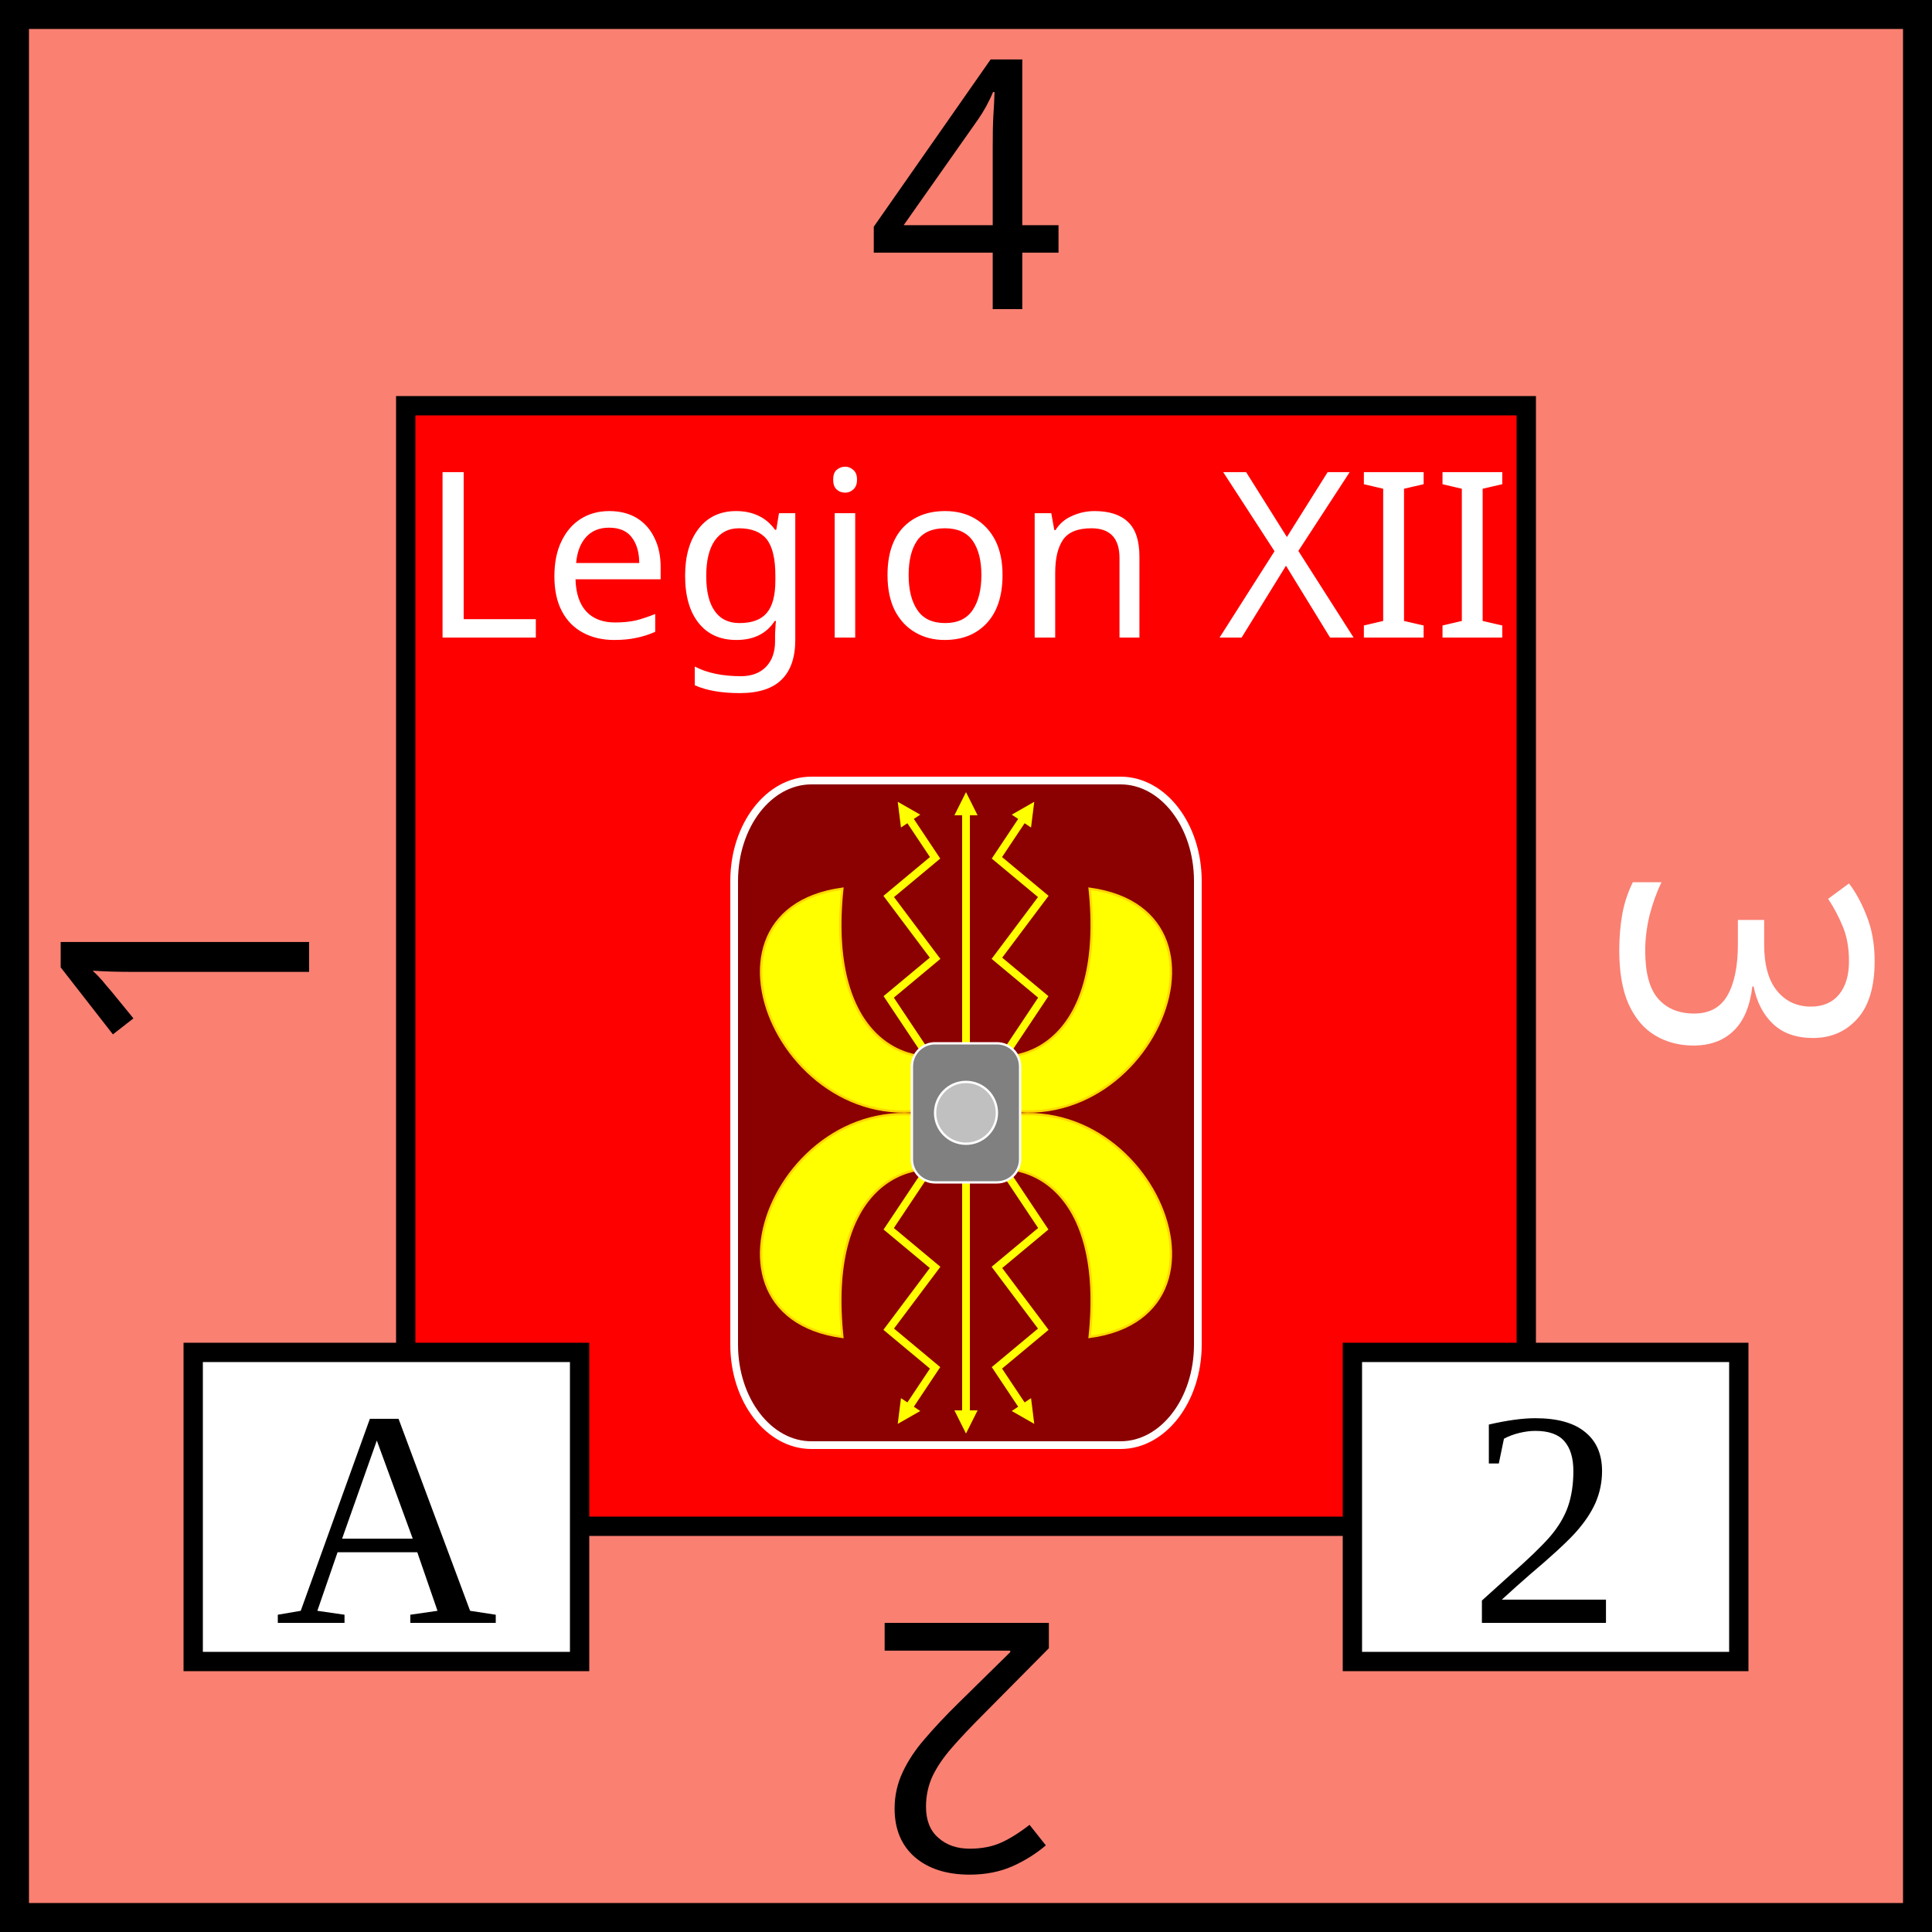
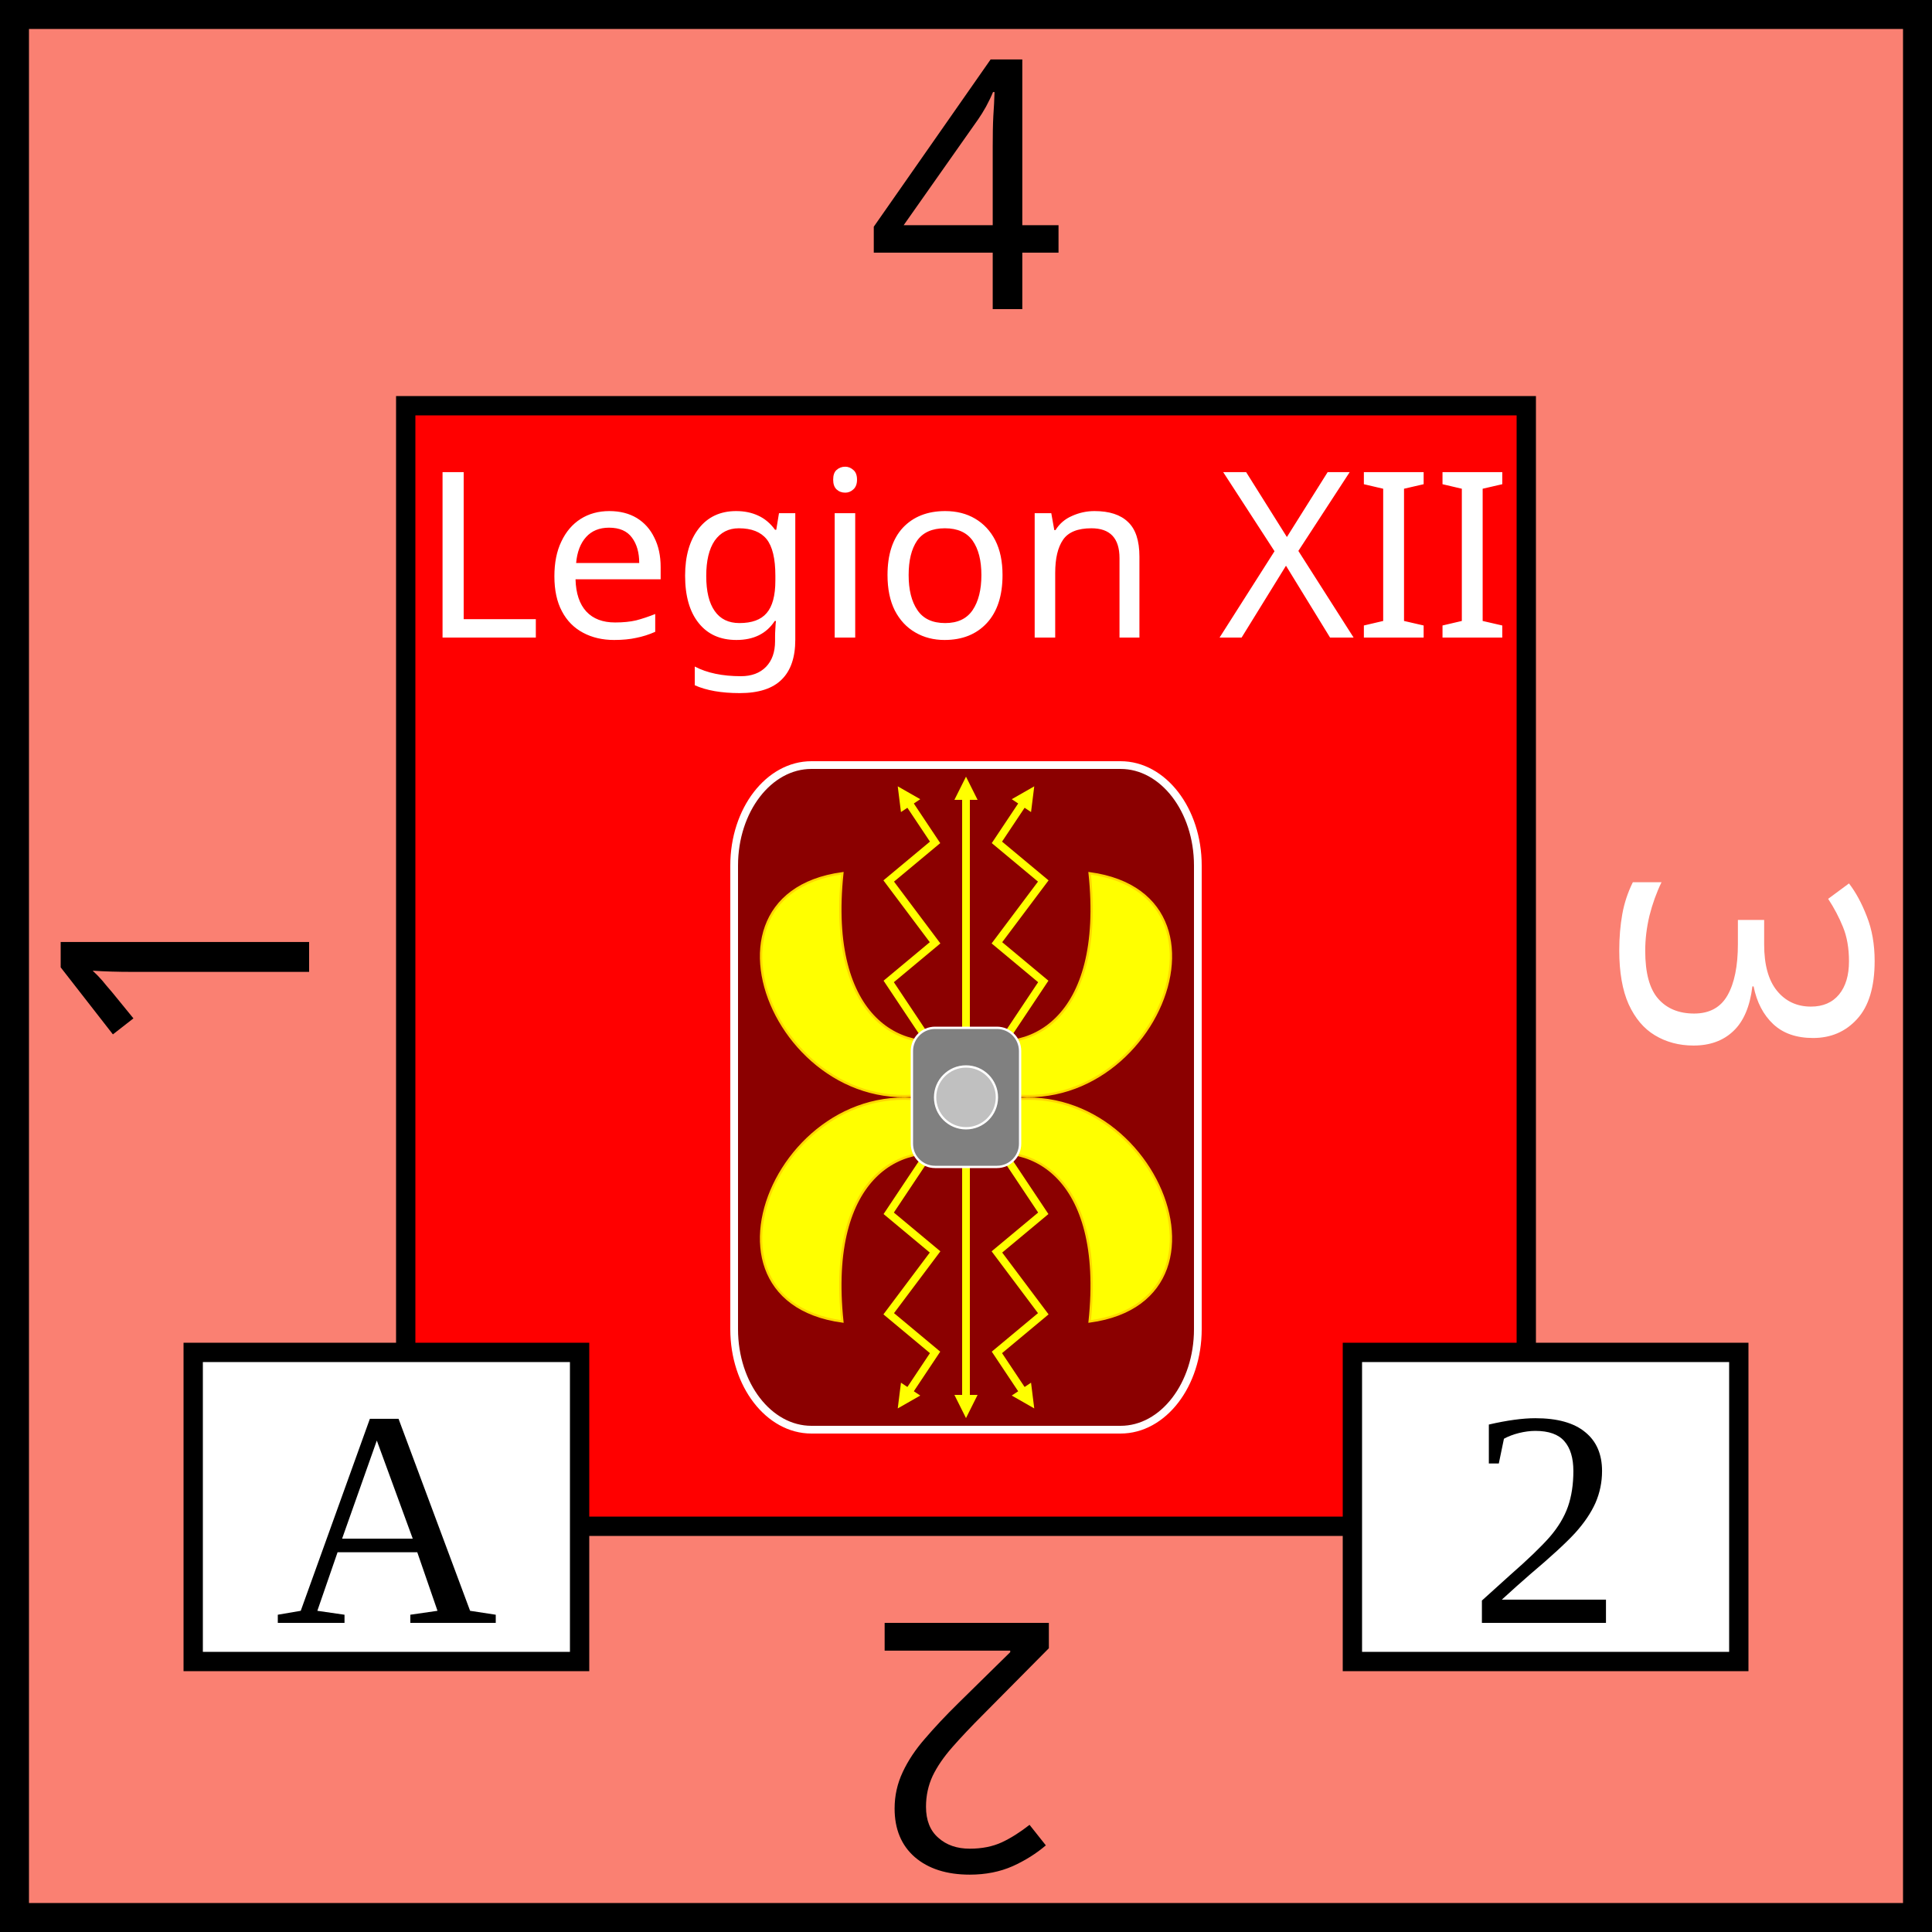
<svg xmlns="http://www.w3.org/2000/svg" viewBox="0 0 100 100" width="100" height="100">
  <defs>
    <marker id="arrow" viewBox="0 0 10 10" refX="5" refY="5" markerWidth="3" markerHeight="3" orient="auto-start-reverse" fill="yellow">
      <path d="M 0 0 L 10 5 L 0 10 z" />
    </marker>
  </defs>
  <rect id="background" fill="salmon" height="100" width="100" stroke="black" stroke-width="3" />
  <rect id="background" fill="salmon" height="100" width="100" stroke="black" stroke-width="3" />
  <g id="unit" text-anchor="middle" font-size="12" font-family="Papyrus">
    <rect x="21" y="21" width="58" height="58" fill="red" stroke="black" />
    <text x="50" y="33" fill="white">Legion XII</text>
  </g>
-   <g id="shield" transform="scale(0.4) translate(75,94)">
+   <g id="shield" transform="scale(0.4) translate(75,92)">
    <rect id="shield_outline" x="20" y="7" width="60" height="86" fill="darkred" stroke="white" stroke-width="1" rx="10" ry="13" />
    <g id="wings" stroke="gold" stroke-width="0.3" fill="yellow">
      <path id="wing" d="           M 50 42           C 42,45 32,40 34,21           C 12,24 28,58 50,48         " />
      <use href="#wing" transform="translate(100,0) scale(-1,1)" />
      <use href="#wing" transform="translate(0,100) scale(1,-1)" />
      <use href="#wing" transform="translate(100,100) scale(-1,-1)" />
    </g>
    <g id="bolts">
      <line x1="50" y1="50" x2="50" y2="10" stroke="yellow" marker-end="url(#arrow)" />
      <line x1="50" y1="50" x2="50" y2="90" stroke="yellow" marker-end="url(#arrow)" />
      <polyline id="bolt" points="           50,50           40,35           46,30           40,22           46,17           42,11         " stroke="yellow" fill="none" marker-end="url(#arrow)" />
      <use href="#bolt" transform="translate(100,0) scale(-1,1)" />
      <use href="#bolt" transform="translate(100,100) scale(-1,-1)" />
      <use href="#bolt" transform="translate(0,100) scale(1,-1)" />
    </g>
    <g id="center">
      <rect x="43" y="41" width="14" height="18" fill="grey" stroke="white" stroke-width="0.3" rx="3" />
      <circle cx="50" cy="50" r="4" fill="silver" stroke="white" stroke-width="0.3" />
    </g>
  </g>
  <g id="attributes" text-anchor="middle" font-size="16">
    <rect id="initiative" x="10" y="70" height="16" width="20" fill="white" stroke="black" />
    <text x="20" y="84">A</text>
    <rect id="firepower" x="70" y="70" height="16" width="20" fill="white" stroke="black" />
    <text x="80" y="84">2</text>
  </g>
  <g id="strength" text-anchor="middle" font-family="Papyrus" font-size="18">
    <text x="50" y="16">4</text>
    <text x="50" y="16" fill="white" transform="rotate(90,50,50)">3</text>
    <text x="50" y="16" transform="rotate(180,50,50)">2</text>
    <text x="50" y="16" transform="rotate(270,50,50)">1</text>
  </g>
</svg>
